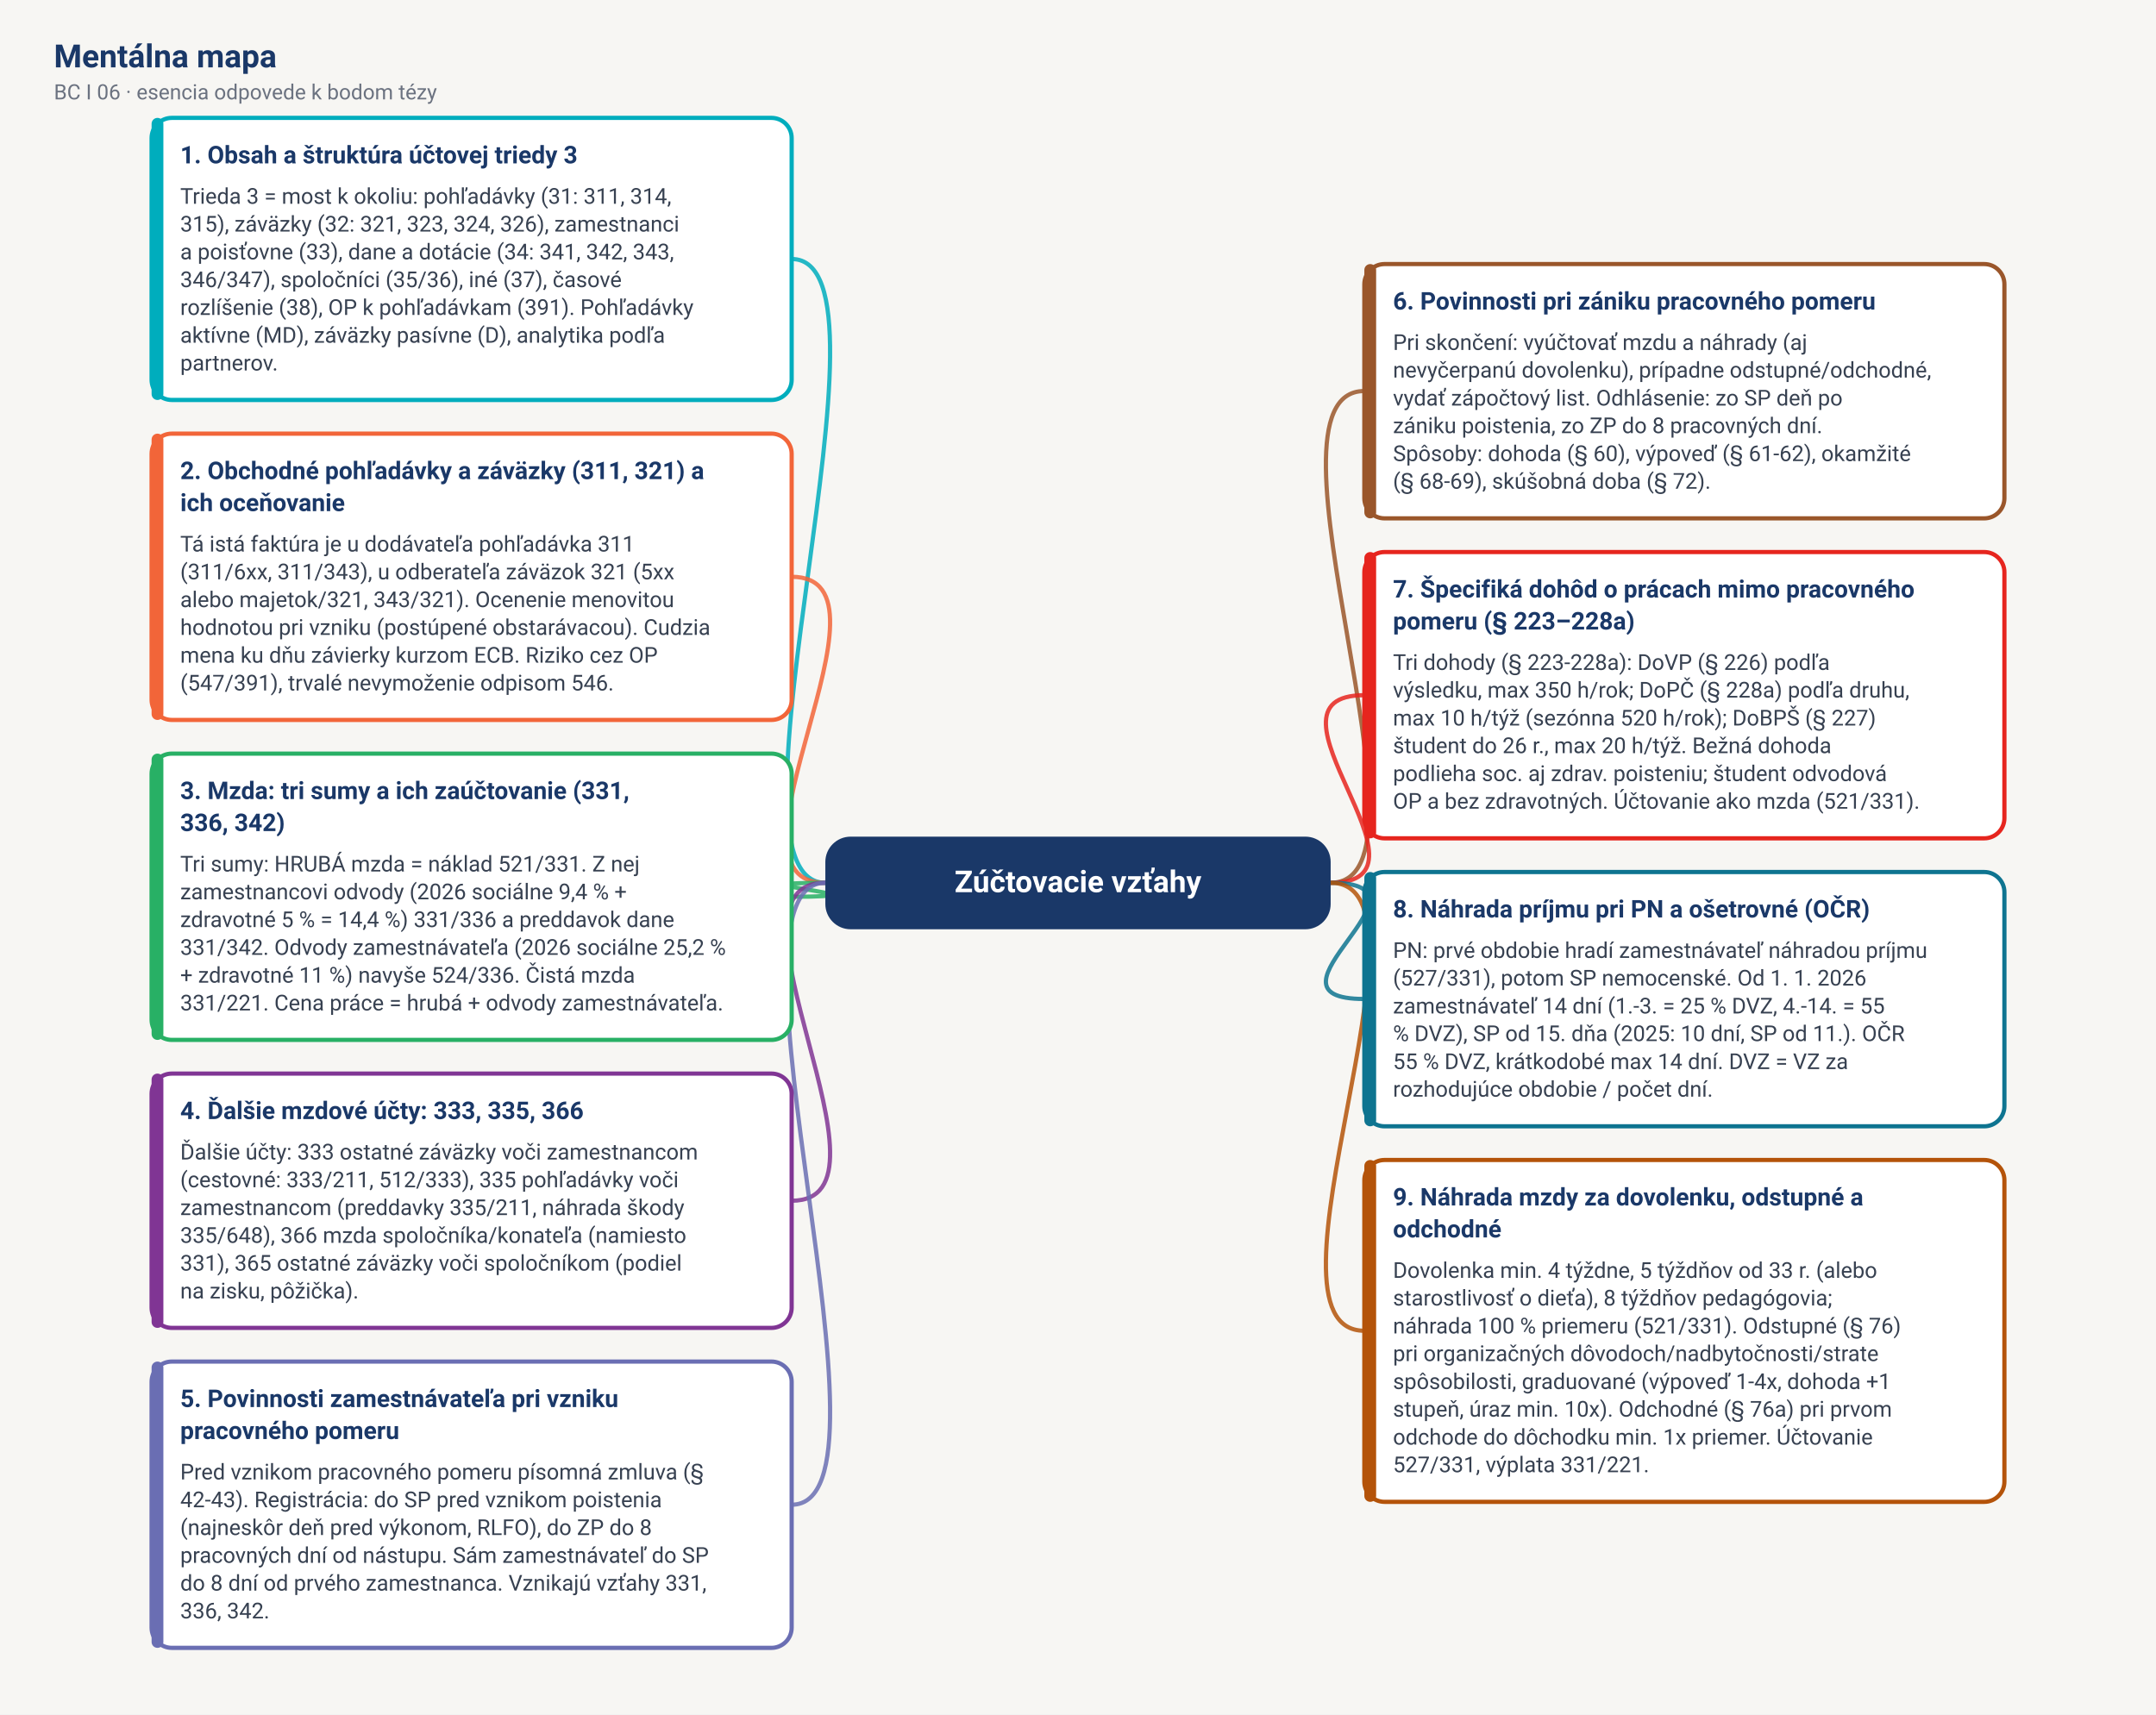
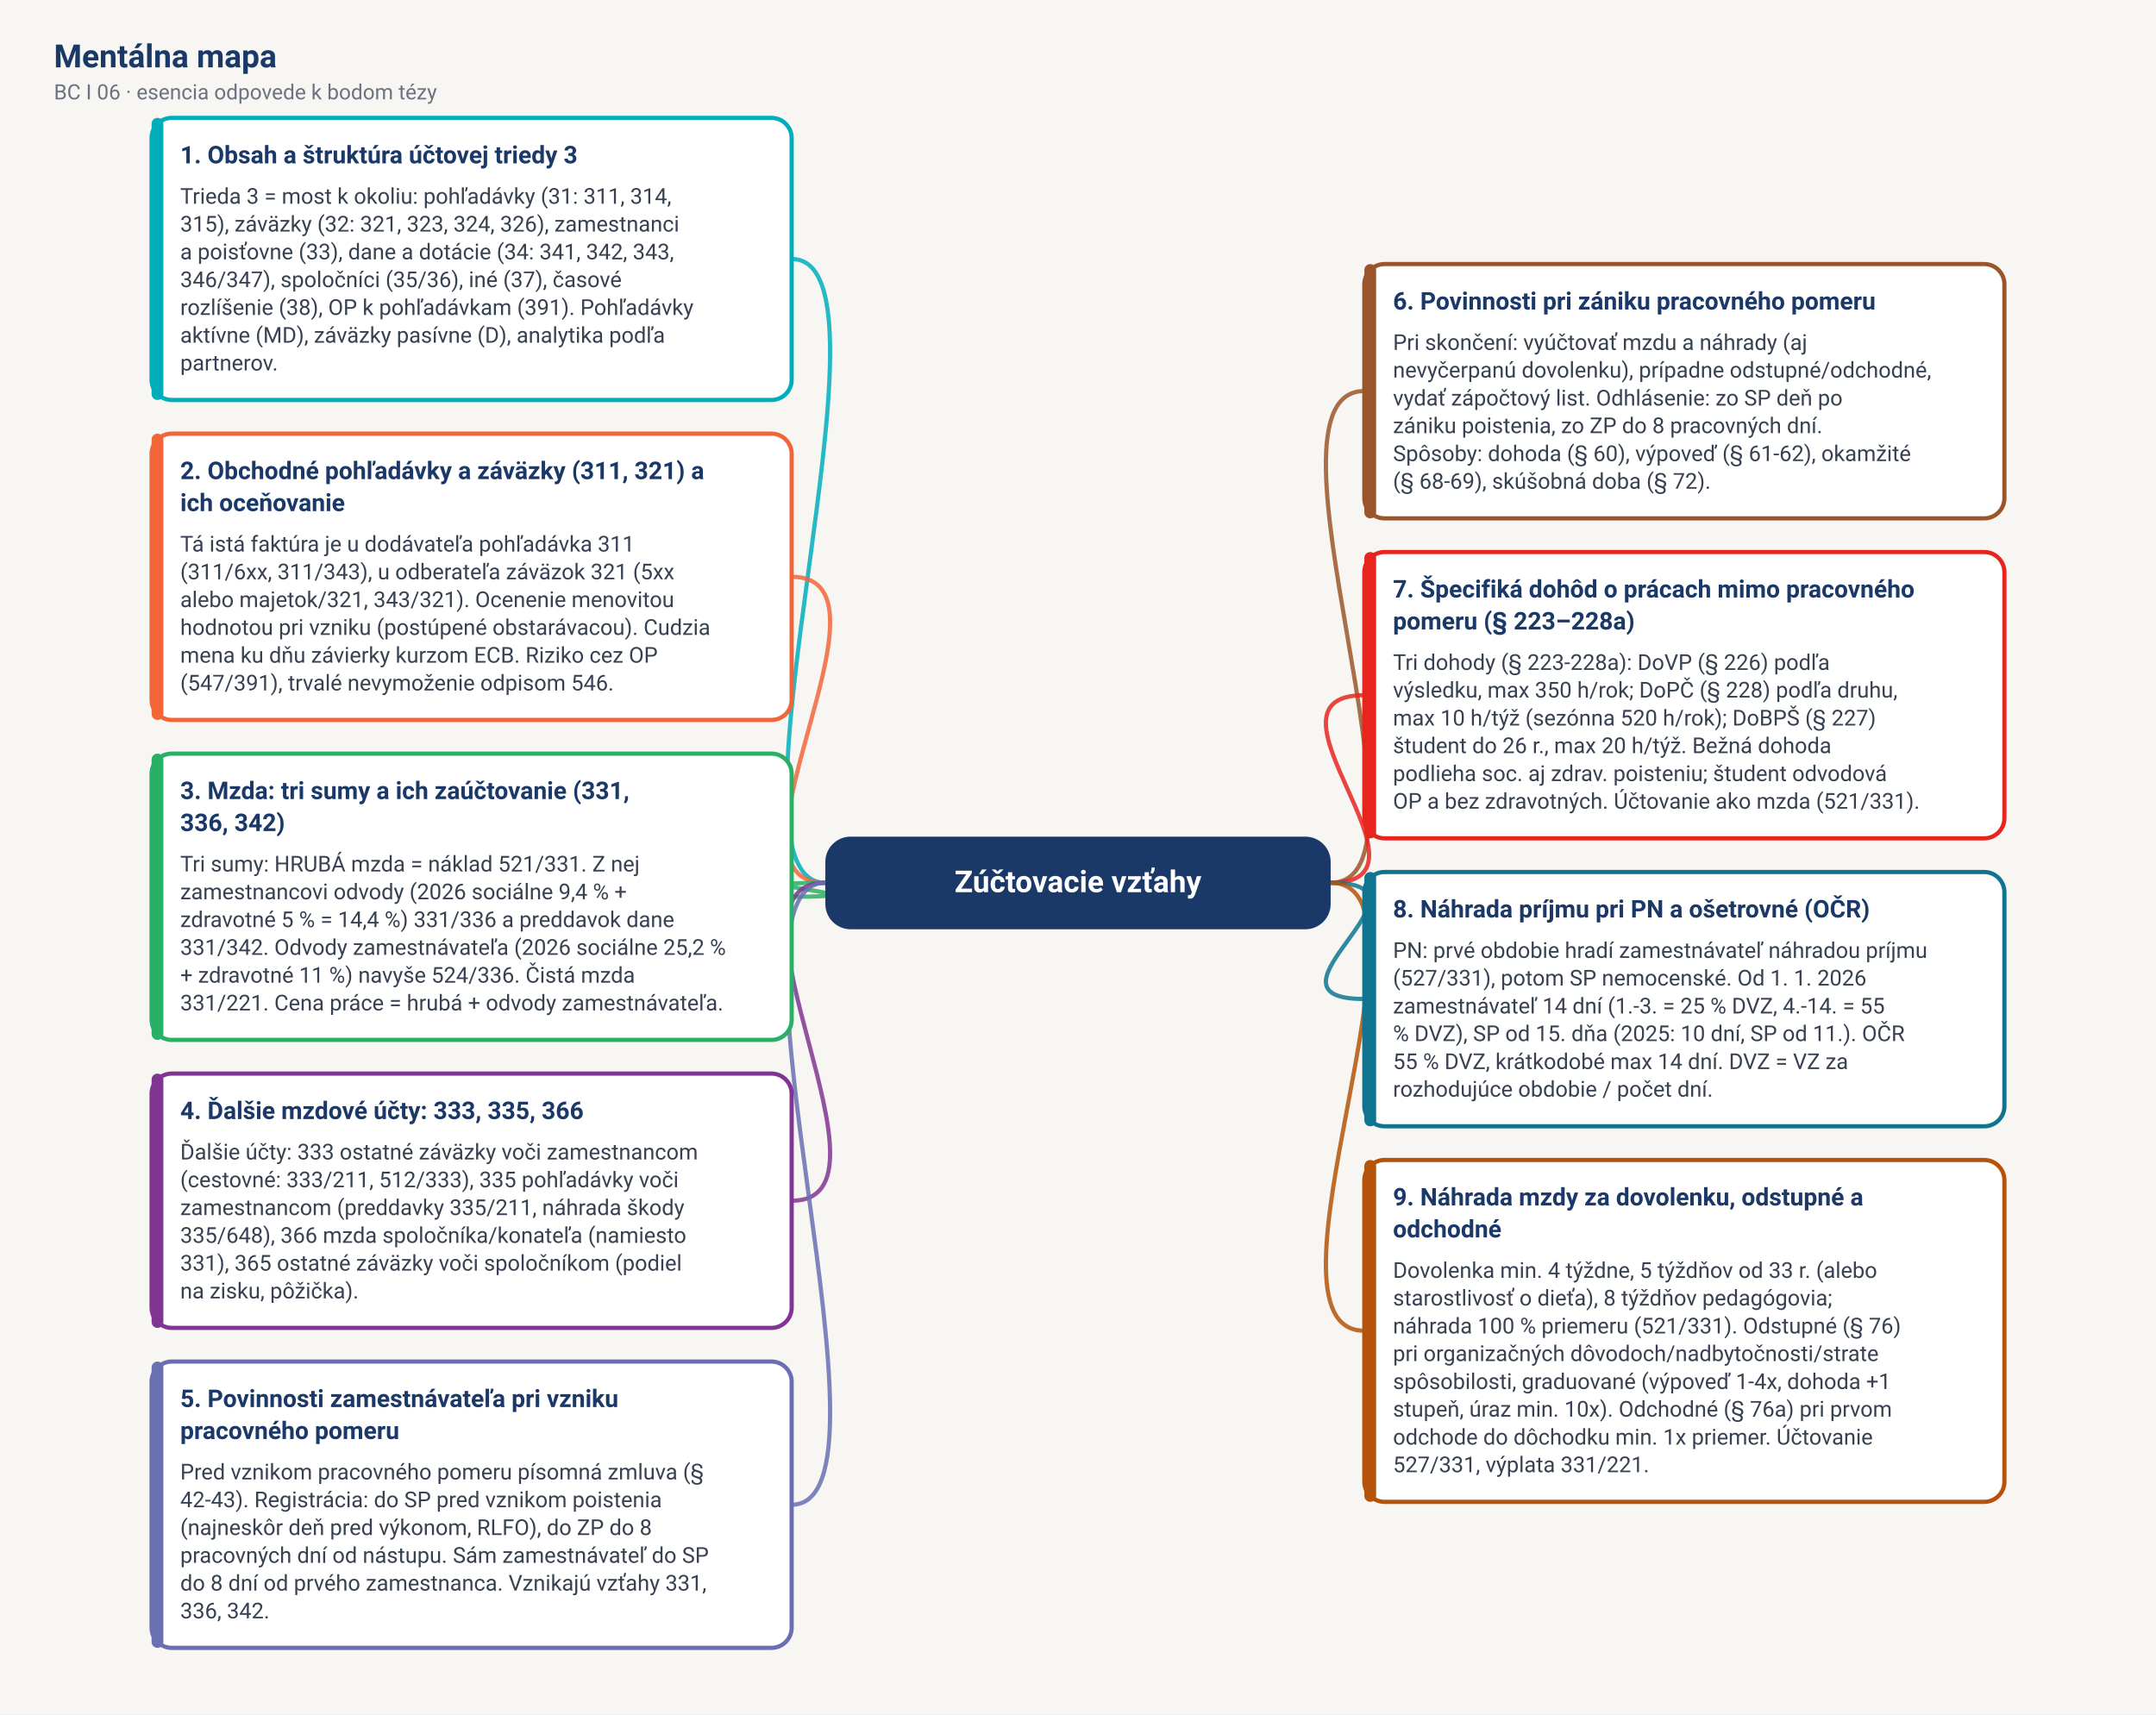
<svg xmlns="http://www.w3.org/2000/svg" viewBox="0 0 1280 1018" font-family="Segoe UI, Roboto, Arial, sans-serif">
  <rect x="0" y="0" width="1280" height="1018" fill="#f7f6f3" />
  <text x="32" y="40" font-size="19" font-weight="700" fill="#1a3868">Mentálna mapa</text>
  <text x="32" y="59" font-size="12.5" fill="#6b7280">BC I 06 · esencia odpovede k bodom tézy</text>
  <path d="M 490.0 524.2 C 420.0 524.2, 540.0 153.8, 470.0 153.8" stroke="#00adbd" stroke-width="2.5" fill="none" opacity="0.85" />
  <path d="M 490.0 524.2 C 420.0 524.2, 540.0 342.5, 470.0 342.5" stroke="#f26539" stroke-width="2.5" fill="none" opacity="0.85" />
  <path d="M 490.0 524.2 C 420.0 524.2, 540.0 532.5, 470.0 532.5" stroke="#28b065" stroke-width="2.5" fill="none" opacity="0.85" />
  <path d="M 490.0 524.2 C 420.0 524.2, 540.0 713.0, 470.0 713.0" stroke="#803594" stroke-width="2.5" fill="none" opacity="0.85" />
  <path d="M 490.0 524.2 C 420.0 524.2, 540.0 893.5, 470.0 893.5" stroke="#6a6eb3" stroke-width="2.5" fill="none" opacity="0.85" />
  <path d="M 790.0 524.2 C 860.0 524.2, 740.0 232.2, 810.0 232.2" stroke="#9a562a" stroke-width="2.5" fill="none" opacity="0.85" />
  <path d="M 790.0 524.2 C 860.0 524.2, 740.0 412.8, 810.0 412.8" stroke="#e6251e" stroke-width="2.5" fill="none" opacity="0.85" />
  <path d="M 790.0 524.2 C 860.0 524.2, 740.0 593.2, 810.0 593.2" stroke="#0e7490" stroke-width="2.5" fill="none" opacity="0.85" />
  <path d="M 790.0 524.2 C 860.0 524.2, 740.0 790.2, 810.0 790.2" stroke="#b45309" stroke-width="2.5" fill="none" opacity="0.85" />
  <rect x="490.0" y="496.8" width="300" height="55.0" rx="15" fill="#1a3868" />
  <text x="640.0" y="529.8" font-size="18.0" font-weight="700" fill="#ffffff" text-anchor="middle">Zúčtovacie vzťahy</text>
  <rect x="90.0" y="70.0" width="380" height="167.5" rx="12" fill="#ffffff" stroke="#00adbd" stroke-width="2.5" />
  <rect x="90.0" y="70.0" width="7" height="167.5" rx="3.5" fill="#00adbd" />
  <text x="107.0" y="97.0" font-size="14.5" font-weight="700" fill="#1a3868">1. Obsah a štruktúra účtovej triedy 3</text>
  <text x="107.0" y="121.0" font-size="13.0" fill="#374151">Trieda 3 = most k okoliu: pohľadávky (31: 311, 314,</text>
  <text x="107.0" y="137.5" font-size="13.0" fill="#374151">315), záväzky (32: 321, 323, 324, 326), zamestnanci</text>
  <text x="107.0" y="154.0" font-size="13.0" fill="#374151">a poisťovne (33), dane a dotácie (34: 341, 342, 343,</text>
  <text x="107.0" y="170.5" font-size="13.0" fill="#374151">346/347), spoločníci (35/36), iné (37), časové</text>
  <text x="107.0" y="187.0" font-size="13.0" fill="#374151">rozlíšenie (38), OP k pohľadávkam (391). Pohľadávky</text>
  <text x="107.0" y="203.5" font-size="13.0" fill="#374151">aktívne (MD), záväzky pasívne (D), analytika podľa</text>
  <text x="107.0" y="220.0" font-size="13.0" fill="#374151">partnerov.</text>
  <rect x="90.0" y="257.5" width="380" height="170.0" rx="12" fill="#ffffff" stroke="#f26539" stroke-width="2.5" />
  <rect x="90.0" y="257.5" width="7" height="170.0" rx="3.5" fill="#f26539" />
  <text x="107.0" y="284.5" font-size="14.5" font-weight="700" fill="#1a3868">2. Obchodné pohľadávky a záväzky (311, 321) a</text>
  <text x="107.0" y="303.5" font-size="14.5" font-weight="700" fill="#1a3868">ich oceňovanie</text>
  <text x="107.0" y="327.5" font-size="13.0" fill="#374151">Tá istá faktúra je u dodávateľa pohľadávka 311</text>
  <text x="107.0" y="344.0" font-size="13.0" fill="#374151">(311/6xx, 311/343), u odberateľa záväzok 321 (5xx</text>
  <text x="107.0" y="360.5" font-size="13.0" fill="#374151">alebo majetok/321, 343/321). Ocenenie menovitou</text>
  <text x="107.0" y="377.0" font-size="13.0" fill="#374151">hodnotou pri vzniku (postúpené obstarávacou). Cudzia</text>
  <text x="107.0" y="393.5" font-size="13.0" fill="#374151">mena ku dňu závierky kurzom ECB. Riziko cez OP</text>
  <text x="107.0" y="410.0" font-size="13.0" fill="#374151">(547/391), trvalé nevymoženie odpisom 546.</text>
  <rect x="90.0" y="447.5" width="380" height="170.0" rx="12" fill="#ffffff" stroke="#28b065" stroke-width="2.5" />
  <rect x="90.0" y="447.5" width="7" height="170.0" rx="3.5" fill="#28b065" />
  <text x="107.0" y="474.5" font-size="14.5" font-weight="700" fill="#1a3868">3. Mzda: tri sumy a ich zaúčtovanie (331,</text>
  <text x="107.0" y="493.5" font-size="14.5" font-weight="700" fill="#1a3868">336, 342)</text>
  <text x="107.0" y="517.5" font-size="13.0" fill="#374151">Tri sumy: HRUBÁ mzda = náklad 521/331. Z nej</text>
  <text x="107.0" y="534.0" font-size="13.0" fill="#374151">zamestnancovi odvody (2026 sociálne 9,4 % +</text>
  <text x="107.0" y="550.5" font-size="13.0" fill="#374151">zdravotné 5 % = 14,4 %) 331/336 a preddavok dane</text>
  <text x="107.0" y="567.0" font-size="13.0" fill="#374151">331/342. Odvody zamestnávateľa (2026 sociálne 25,2 %</text>
  <text x="107.0" y="583.5" font-size="13.0" fill="#374151">+ zdravotné 11 %) navyše 524/336. Čistá mzda</text>
  <text x="107.0" y="600.0" font-size="13.0" fill="#374151">331/221. Cena práce = hrubá + odvody zamestnávateľa.</text>
  <rect x="90.0" y="637.5" width="380" height="151.0" rx="12" fill="#ffffff" stroke="#803594" stroke-width="2.5" />
  <rect x="90.0" y="637.5" width="7" height="151.0" rx="3.5" fill="#803594" />
  <text x="107.0" y="664.5" font-size="14.5" font-weight="700" fill="#1a3868">4. Ďalšie mzdové účty: 333, 335, 366</text>
  <text x="107.0" y="688.5" font-size="13.0" fill="#374151">Ďalšie účty: 333 ostatné záväzky voči zamestnancom</text>
  <text x="107.0" y="705.0" font-size="13.0" fill="#374151">(cestovné: 333/211, 512/333), 335 pohľadávky voči</text>
  <text x="107.0" y="721.5" font-size="13.0" fill="#374151">zamestnancom (preddavky 335/211, náhrada škody</text>
  <text x="107.0" y="738.0" font-size="13.0" fill="#374151">335/648), 366 mzda spoločníka/konateľa (namiesto</text>
  <text x="107.0" y="754.5" font-size="13.0" fill="#374151">331), 365 ostatné záväzky voči spoločníkom (podiel</text>
  <text x="107.0" y="771.0" font-size="13.0" fill="#374151">na zisku, pôžička).</text>
  <rect x="90.0" y="808.5" width="380" height="170.0" rx="12" fill="#ffffff" stroke="#6a6eb3" stroke-width="2.5" />
  <rect x="90.0" y="808.5" width="7" height="170.0" rx="3.5" fill="#6a6eb3" />
  <text x="107.0" y="835.5" font-size="14.5" font-weight="700" fill="#1a3868">5. Povinnosti zamestnávateľa pri vzniku</text>
  <text x="107.0" y="854.5" font-size="14.5" font-weight="700" fill="#1a3868">pracovného pomeru</text>
  <text x="107.0" y="878.5" font-size="13.0" fill="#374151">Pred vznikom pracovného pomeru písomná zmluva (§</text>
  <text x="107.0" y="895.0" font-size="13.0" fill="#374151">42-43). Registrácia: do SP pred vznikom poistenia</text>
  <text x="107.0" y="911.5" font-size="13.0" fill="#374151">(najneskôr deň pred výkonom, RLFO), do ZP do 8</text>
  <text x="107.0" y="928.0" font-size="13.0" fill="#374151">pracovných dní od nástupu. Sám zamestnávateľ do SP</text>
  <text x="107.0" y="944.5" font-size="13.0" fill="#374151">do 8 dní od prvého zamestnanca. Vznikajú vzťahy 331,</text>
  <text x="107.0" y="961.0" font-size="13.0" fill="#374151">336, 342.</text>
  <rect x="810.0" y="156.8" width="380" height="151.0" rx="12" fill="#ffffff" stroke="#9a562a" stroke-width="2.5" />
  <rect x="810.0" y="156.8" width="7" height="151.0" rx="3.5" fill="#9a562a" />
  <text x="827.0" y="183.8" font-size="14.5" font-weight="700" fill="#1a3868">6. Povinnosti pri zániku pracovného pomeru</text>
  <text x="827.0" y="207.8" font-size="13.0" fill="#374151">Pri skončení: vyúčtovať mzdu a náhrady (aj</text>
  <text x="827.0" y="224.2" font-size="13.0" fill="#374151">nevyčerpanú dovolenku), prípadne odstupné/odchodné,</text>
  <text x="827.0" y="240.8" font-size="13.0" fill="#374151">vydať zápočtový list. Odhlásenie: zo SP deň po</text>
  <text x="827.0" y="257.2" font-size="13.0" fill="#374151">zániku poistenia, zo ZP do 8 pracovných dní.</text>
  <text x="827.0" y="273.8" font-size="13.0" fill="#374151">Spôsoby: dohoda (§ 60), výpoveď (§ 61-62), okamžité</text>
  <text x="827.0" y="290.2" font-size="13.0" fill="#374151">(§ 68-69), skúšobná doba (§ 72).</text>
  <rect x="810.0" y="327.8" width="380" height="170.0" rx="12" fill="#ffffff" stroke="#e6251e" stroke-width="2.5" />
  <rect x="810.0" y="327.8" width="7" height="170.0" rx="3.5" fill="#e6251e" />
  <text x="827.0" y="354.8" font-size="14.5" font-weight="700" fill="#1a3868">7. Špecifiká dohôd o prácach mimo pracovného</text>
  <text x="827.0" y="373.8" font-size="14.5" font-weight="700" fill="#1a3868">pomeru (§ 223–228a)</text>
  <text x="827.0" y="397.8" font-size="13.0" fill="#374151">Tri dohody (§ 223-228a): DoVP (§ 226) podľa</text>
-   <text x="827.0" y="414.2" font-size="13.0" fill="#374151">výsledku, max 350 h/rok; DoPČ (§ 228a) podľa druhu,</text>
+   <text x="827.0" y="414.2" font-size="13.0" fill="#374151">výsledku, max 350 h/rok; DoPČ (§ 228) podľa druhu,</text>
  <text x="827.0" y="430.8" font-size="13.0" fill="#374151">max 10 h/týž (sezónna 520 h/rok); DoBPŠ (§ 227)</text>
  <text x="827.0" y="447.2" font-size="13.0" fill="#374151">študent do 26 r., max 20 h/týž. Bežná dohoda</text>
  <text x="827.0" y="463.8" font-size="13.0" fill="#374151">podlieha soc. aj zdrav. poisteniu; študent odvodová</text>
  <text x="827.0" y="480.2" font-size="13.0" fill="#374151">OP a bez zdravotných. Účtovanie ako mzda (521/331).</text>
  <rect x="810.0" y="517.8" width="380" height="151.0" rx="12" fill="#ffffff" stroke="#0e7490" stroke-width="2.5" />
  <rect x="810.0" y="517.8" width="7" height="151.0" rx="3.5" fill="#0e7490" />
  <text x="827.0" y="544.8" font-size="14.5" font-weight="700" fill="#1a3868">8. Náhrada príjmu pri PN a ošetrovné (OČR)</text>
  <text x="827.0" y="568.8" font-size="13.0" fill="#374151">PN: prvé obdobie hradí zamestnávateľ náhradou príjmu</text>
  <text x="827.0" y="585.2" font-size="13.0" fill="#374151">(527/331), potom SP nemocenské. Od 1. 1. 2026</text>
  <text x="827.0" y="601.8" font-size="13.0" fill="#374151">zamestnávateľ 14 dní (1.-3. = 25 % DVZ, 4.-14. = 55</text>
  <text x="827.0" y="618.2" font-size="13.0" fill="#374151">% DVZ), SP od 15. dňa (2025: 10 dní, SP od 11.). OČR</text>
  <text x="827.0" y="634.8" font-size="13.0" fill="#374151">55 % DVZ, krátkodobé max 14 dní. DVZ = VZ za</text>
  <text x="827.0" y="651.2" font-size="13.0" fill="#374151">rozhodujúce obdobie / počet dní.</text>
  <rect x="810.0" y="688.8" width="380" height="203.0" rx="12" fill="#ffffff" stroke="#b45309" stroke-width="2.5" />
  <rect x="810.0" y="688.8" width="7" height="203.0" rx="3.5" fill="#b45309" />
  <text x="827.0" y="715.8" font-size="14.5" font-weight="700" fill="#1a3868">9. Náhrada mzdy za dovolenku, odstupné a</text>
  <text x="827.0" y="734.8" font-size="14.5" font-weight="700" fill="#1a3868">odchodné</text>
  <text x="827.0" y="758.8" font-size="13.0" fill="#374151">Dovolenka min. 4 týždne, 5 týždňov od 33 r. (alebo</text>
  <text x="827.0" y="775.2" font-size="13.0" fill="#374151">starostlivosť o dieťa), 8 týždňov pedagógovia;</text>
  <text x="827.0" y="791.8" font-size="13.0" fill="#374151">náhrada 100 % priemeru (521/331). Odstupné (§ 76)</text>
  <text x="827.0" y="808.2" font-size="13.0" fill="#374151">pri organizačných dôvodoch/nadbytočnosti/strate</text>
  <text x="827.0" y="824.8" font-size="13.0" fill="#374151">spôsobilosti, graduované (výpoveď 1-4x, dohoda +1</text>
  <text x="827.0" y="841.2" font-size="13.0" fill="#374151">stupeň, úraz min. 10x). Odchodné (§ 76a) pri prvom</text>
  <text x="827.0" y="857.8" font-size="13.0" fill="#374151">odchode do dôchodku min. 1x priemer. Účtovanie</text>
  <text x="827.0" y="874.2" font-size="13.0" fill="#374151">527/331, výplata 331/221.</text>
</svg>
